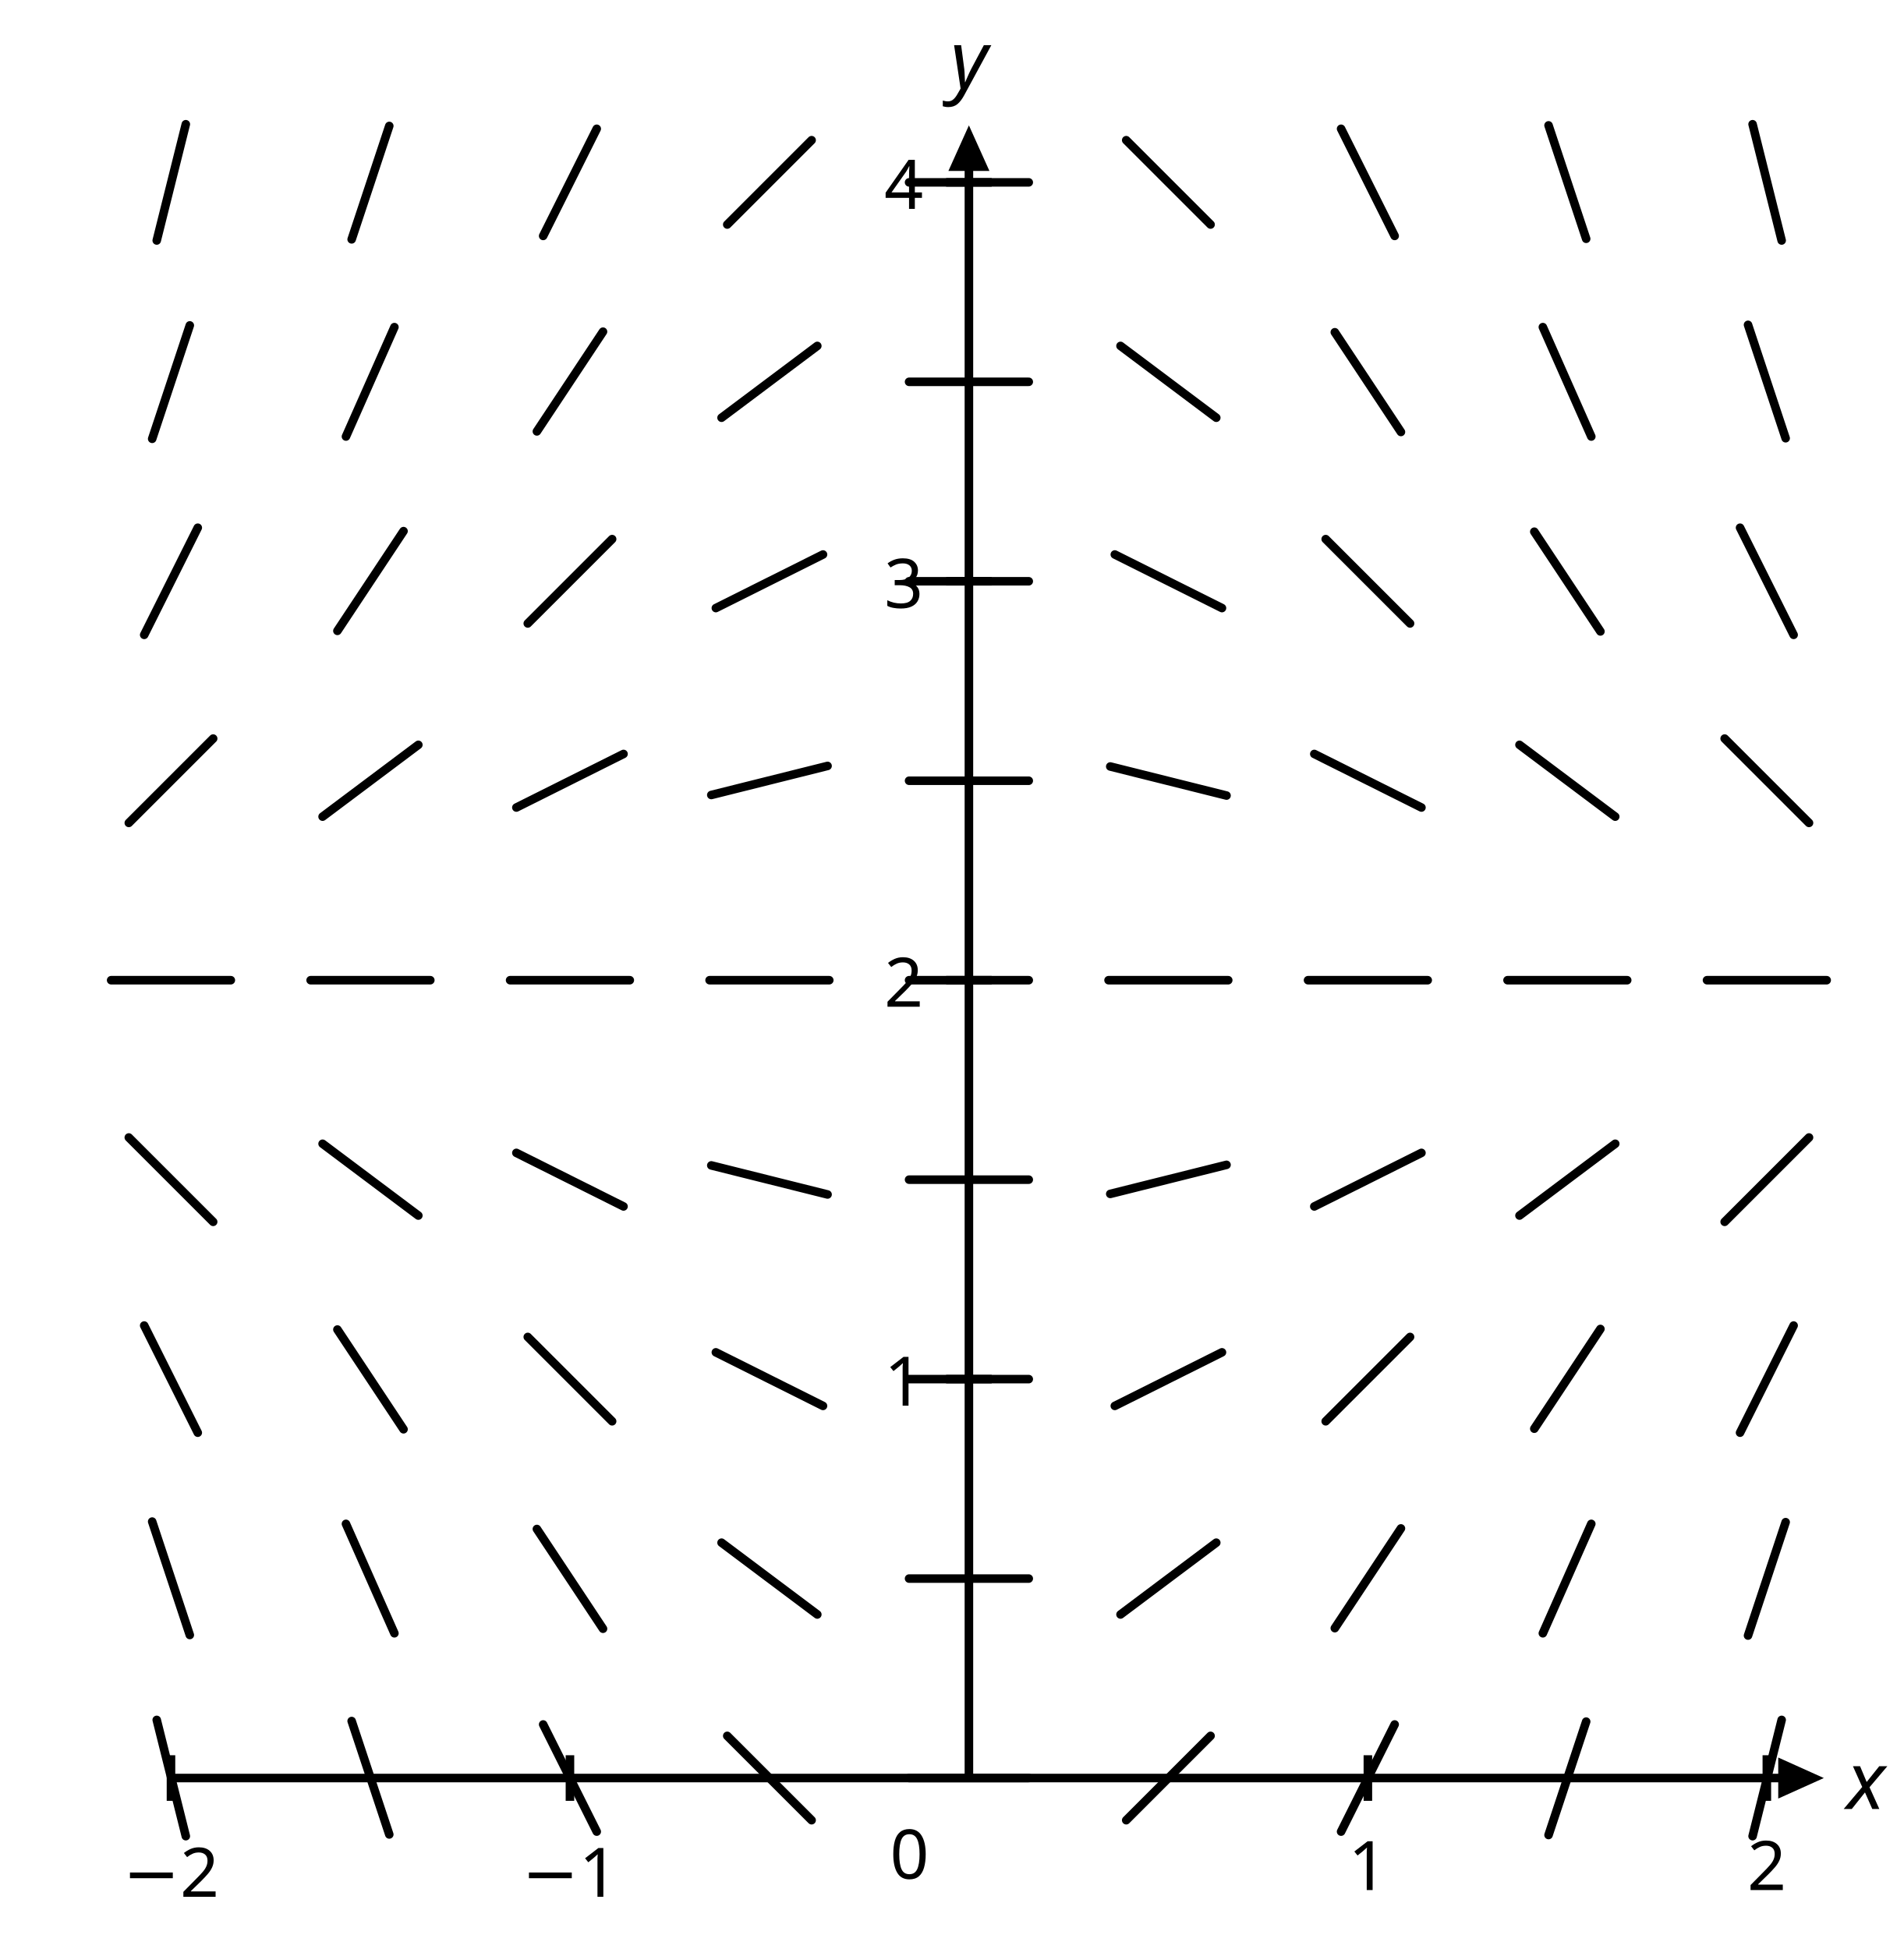
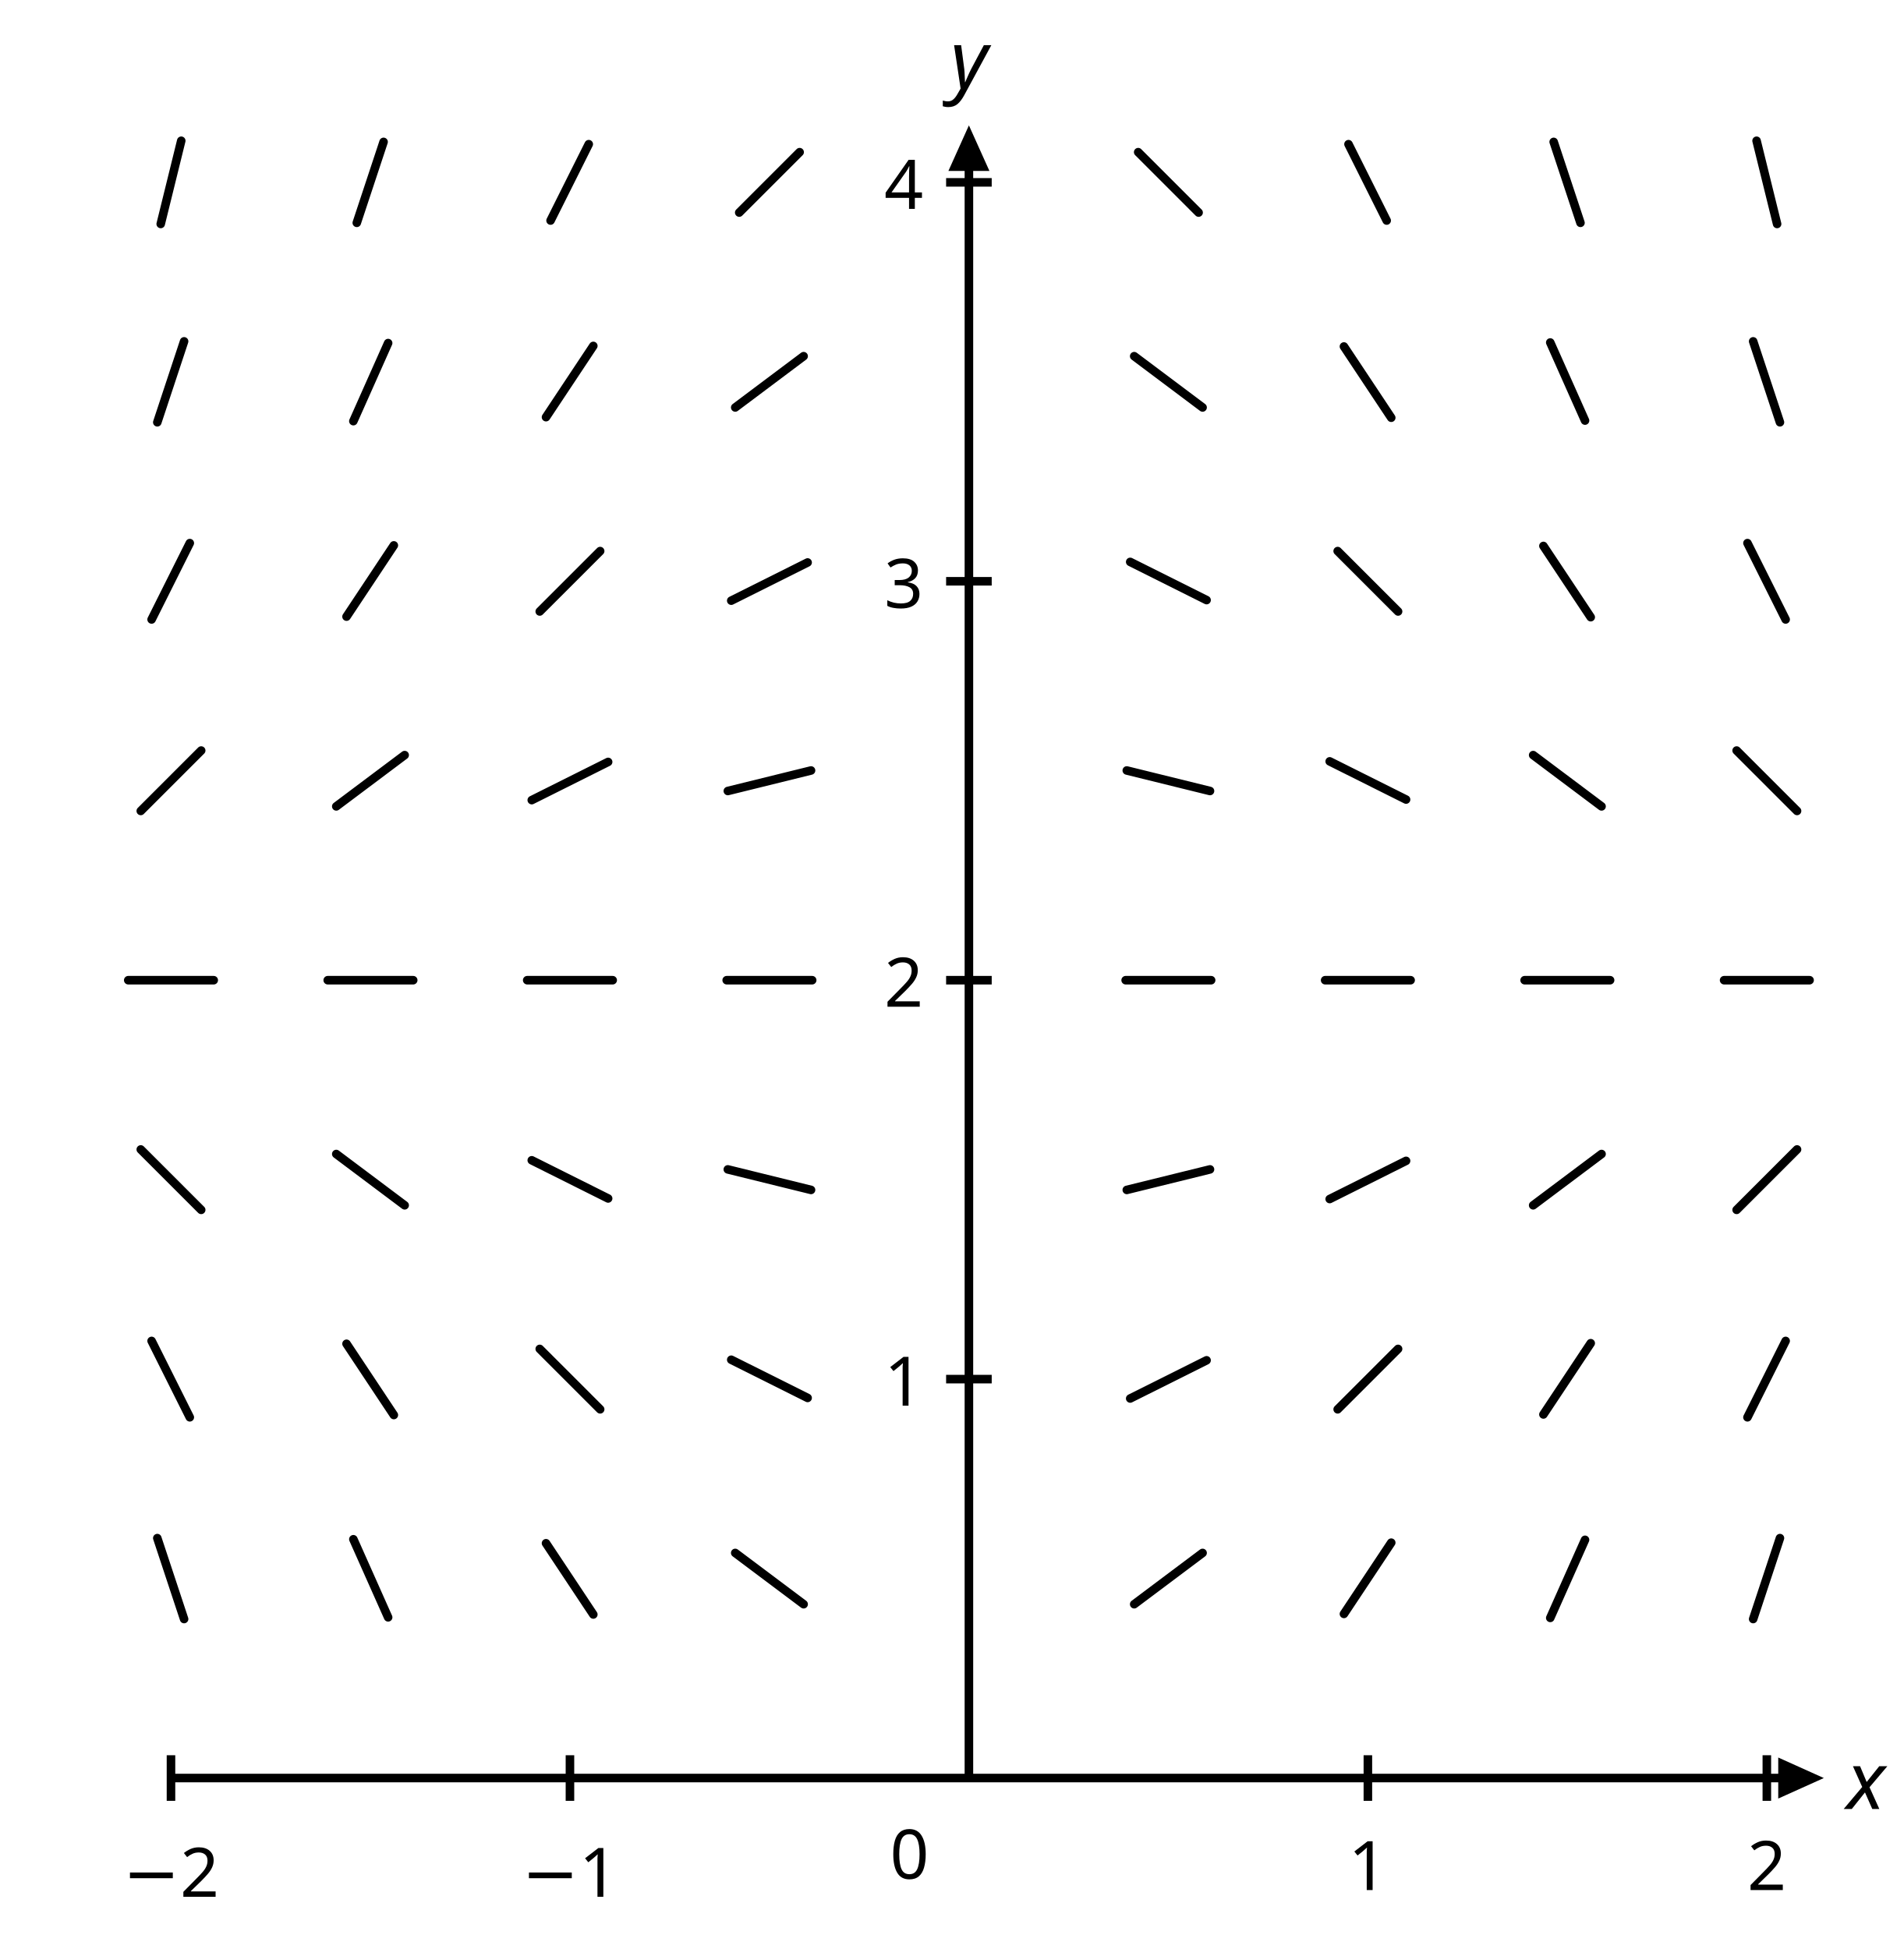
<svg xmlns="http://www.w3.org/2000/svg" viewBox="0 0 334 342">
  <line x1="30" y1="312" x2="313.6" y2="312" stroke="currentColor" stroke-width="1.5" />
  <polygon points="320,312 312,315.6 312,308.4" fill="currentColor" stroke="none" />
  <line x1="170" y1="312" x2="170" y2="28.4" stroke="currentColor" stroke-width="1.5" />
  <polygon points="170,22 173.6,30 166.4,30" fill="currentColor" stroke="none" />
  <text x="30" y="327" fill="currentColor" font-size="12" font-family="sans-serif" text-anchor="middle" dominant-baseline="central">−2</text>
  <text x="100" y="327" fill="currentColor" font-size="12" font-family="sans-serif" text-anchor="middle" dominant-baseline="central">−1</text>
  <text x="240" y="327" fill="currentColor" font-size="12" font-family="sans-serif" text-anchor="middle" dominant-baseline="central">1</text>
  <text x="310" y="327" fill="currentColor" font-size="12" font-family="sans-serif" text-anchor="middle" dominant-baseline="central">2</text>
  <text x="162" y="242" fill="currentColor" font-size="12" font-family="sans-serif" text-anchor="end" dominant-baseline="central">1</text>
  <text x="162" y="172" fill="currentColor" font-size="12" font-family="sans-serif" text-anchor="end" dominant-baseline="central">2</text>
  <text x="162" y="102" fill="currentColor" font-size="12" font-family="sans-serif" text-anchor="end" dominant-baseline="central">3</text>
  <text x="162" y="32" fill="currentColor" font-size="12" font-family="sans-serif" text-anchor="end" dominant-baseline="central">4</text>
  <path d="M30 308V316M100 308V316M240 308V316M310 308V316M166 242H174M166 172H174M166 102H174M166 32H174" fill="none" stroke="currentColor" stroke-width="1.5" />
  <text x="163" y="325" fill="currentColor" font-size="12" font-family="sans-serif" text-anchor="end" dominant-baseline="central">0</text>
  <text x="324" y="312" fill="currentColor" font-size="14" font-family="sans-serif" font-style="italic" text-anchor="start" dominant-baseline="central">x</text>
  <text x="170" y="10" fill="currentColor" font-size="14" font-family="sans-serif" font-style="italic" text-anchor="middle" dominant-baseline="central">y</text>
-   <path d="M27.5 301.8l5.1 20.4M26.7 267l6.6 19.9M25.3 232.6l9.4 18.8M22.6 199.6l14.8 14.8M19.5 172l21 0M22.6 144.4l14.8 -14.8M25.3 111.4l9.4 -18.8M26.7 77l6.6 -19.9M27.5 42.2l5.1 -20.4M61.7 302l6.6 19.9M60.7 267.4l8.5 19.2M59.2 233.3l11.6 17.5M56.6 200.7l16.8 12.6M54.5 172l21 0M56.6 143.3l16.8 -12.6M59.2 110.7l11.6 -17.5M60.7 76.6l8.5 -19.2M61.7 42l6.6 -19.9M95.3 302.6l9.4 18.8M94.2 268.3l11.6 17.5M92.6 234.6l14.8 14.8M90.6 202.3l18.8 9.4M89.5 172l21 0M90.6 141.7l18.8 -9.4M92.6 109.4l14.8 -14.8M94.2 75.7l11.6 -17.5M95.3 41.4l9.4 -18.8M127.6 304.6l14.8 14.8M126.6 270.7l16.8 12.6M125.6 237.3l18.8 9.4M124.8 204.5l20.4 5.1M124.5 172l21 0M124.8 139.5l20.4 -5.1M125.6 106.7l18.8 -9.4M126.6 73.3l16.8 -12.6M127.6 39.4l14.8 -14.8M159.5 312l21 0M159.5 277l21 0M159.5 242l21 0M159.5 207l21 0M159.5 172l21 0M159.5 137l21 0M159.5 102l21 0M159.5 67l21 0M159.5 32l21 0M197.6 319.4l14.8 -14.8M196.6 283.3l16.8 -12.6M195.6 246.7l18.8 -9.4M194.8 209.5l20.4 -5.1M194.5 172l21 0M194.8 134.5l20.4 5.1M195.6 97.3l18.8 9.4M196.6 60.7l16.8 12.6M197.6 24.6l14.8 14.8M235.3 321.4l9.4 -18.8M234.2 285.7l11.6 -17.5M232.6 249.4l14.8 -14.8M230.6 211.7l18.8 -9.4M229.5 172l21 0M230.6 132.3l18.8 9.4M232.6 94.6l14.8 14.8M234.2 58.3l11.6 17.5M235.3 22.6l9.4 18.8M271.7 322l6.6 -19.9M270.7 286.6l8.5 -19.2M269.2 250.7l11.6 -17.5M266.6 213.3l16.8 -12.6M264.5 172l21 0M266.6 130.7l16.8 12.6M269.2 93.3l11.6 17.5M270.7 57.4l8.5 19.2M271.7 22l6.6 19.9M307.5 322.2l5.1 -20.4M306.7 287l6.6 -19.9M305.3 251.4l9.4 -18.8M302.6 214.4l14.8 -14.8M299.5 172l21 0M302.6 129.6l14.8 14.8M305.3 92.6l9.4 18.8M306.7 57l6.6 19.9M307.5 21.8l5.1 20.4" fill="none" stroke="currentColor" stroke-width="1.5" stroke-linecap="round" />
+   <path d="M27.6 269.9l4.7 14.2M26.6 235.3l6.7 13.4M24.7 201.7l10.6 10.6M22.5 172l15 0M24.7 142.3l10.6 -10.6M26.6 108.7l6.7 -13.4M27.6 74.1l4.7 -14.2M28.2 39.3l3.6 -14.6M62 270.1l6.1 13.7M60.8 235.8l8.3 12.5M59 202.5l12 9M57.5 172l15 0M59 141.5l12 -9M60.8 108.2l8.3 -12.5M62 73.9l6.1 -13.7M62.6 39.1l4.7 -14.2M95.8 270.8l8.3 12.5M94.7 236.7l10.6 10.6M93.3 203.6l13.4 6.7M92.5 172l15 0M93.3 140.4l13.4 -6.7M94.7 107.3l10.6 -10.6M95.8 73.2l8.3 -12.5M96.6 38.7l6.7 -13.4M129 272.5l12 9M128.3 238.6l13.4 6.7M127.7 205.2l14.6 3.6M127.5 172l15 0M127.7 138.8l14.6 -3.6M128.3 105.4l13.4 -6.7M129 71.5l12 -9M129.7 37.3l10.6 -10.6M199 281.5l12 -9M198.3 245.4l13.4 -6.7M197.7 208.8l14.6 -3.6M197.5 172l15 0M197.7 135.2l14.6 3.6M198.3 98.6l13.4 6.7M199 62.5l12 9M199.7 26.7l10.6 10.6M235.8 283.2l8.3 -12.5M234.7 247.3l10.6 -10.6M233.3 210.4l13.4 -6.7M232.5 172l15 0M233.3 133.6l13.4 6.7M234.7 96.7l10.6 10.6M235.8 60.8l8.3 12.5M236.6 25.3l6.7 13.4M272 283.9l6.1 -13.7M270.8 248.2l8.3 -12.5M269 211.5l12 -9M267.5 172l15 0M269 132.5l12 9M270.8 95.8l8.3 12.5M272 60.1l6.1 13.7M272.6 24.9l4.7 14.2M307.6 284.1l4.7 -14.2M306.6 248.7l6.7 -13.4M304.7 212.3l10.6 -10.6M302.5 172l15 0M304.7 131.7l10.6 10.6M306.6 95.3l6.7 13.4M307.6 59.9l4.7 14.2M308.2 24.7l3.6 14.6" fill="none" stroke="currentColor" stroke-width="1.5" stroke-linecap="round" />
</svg>
